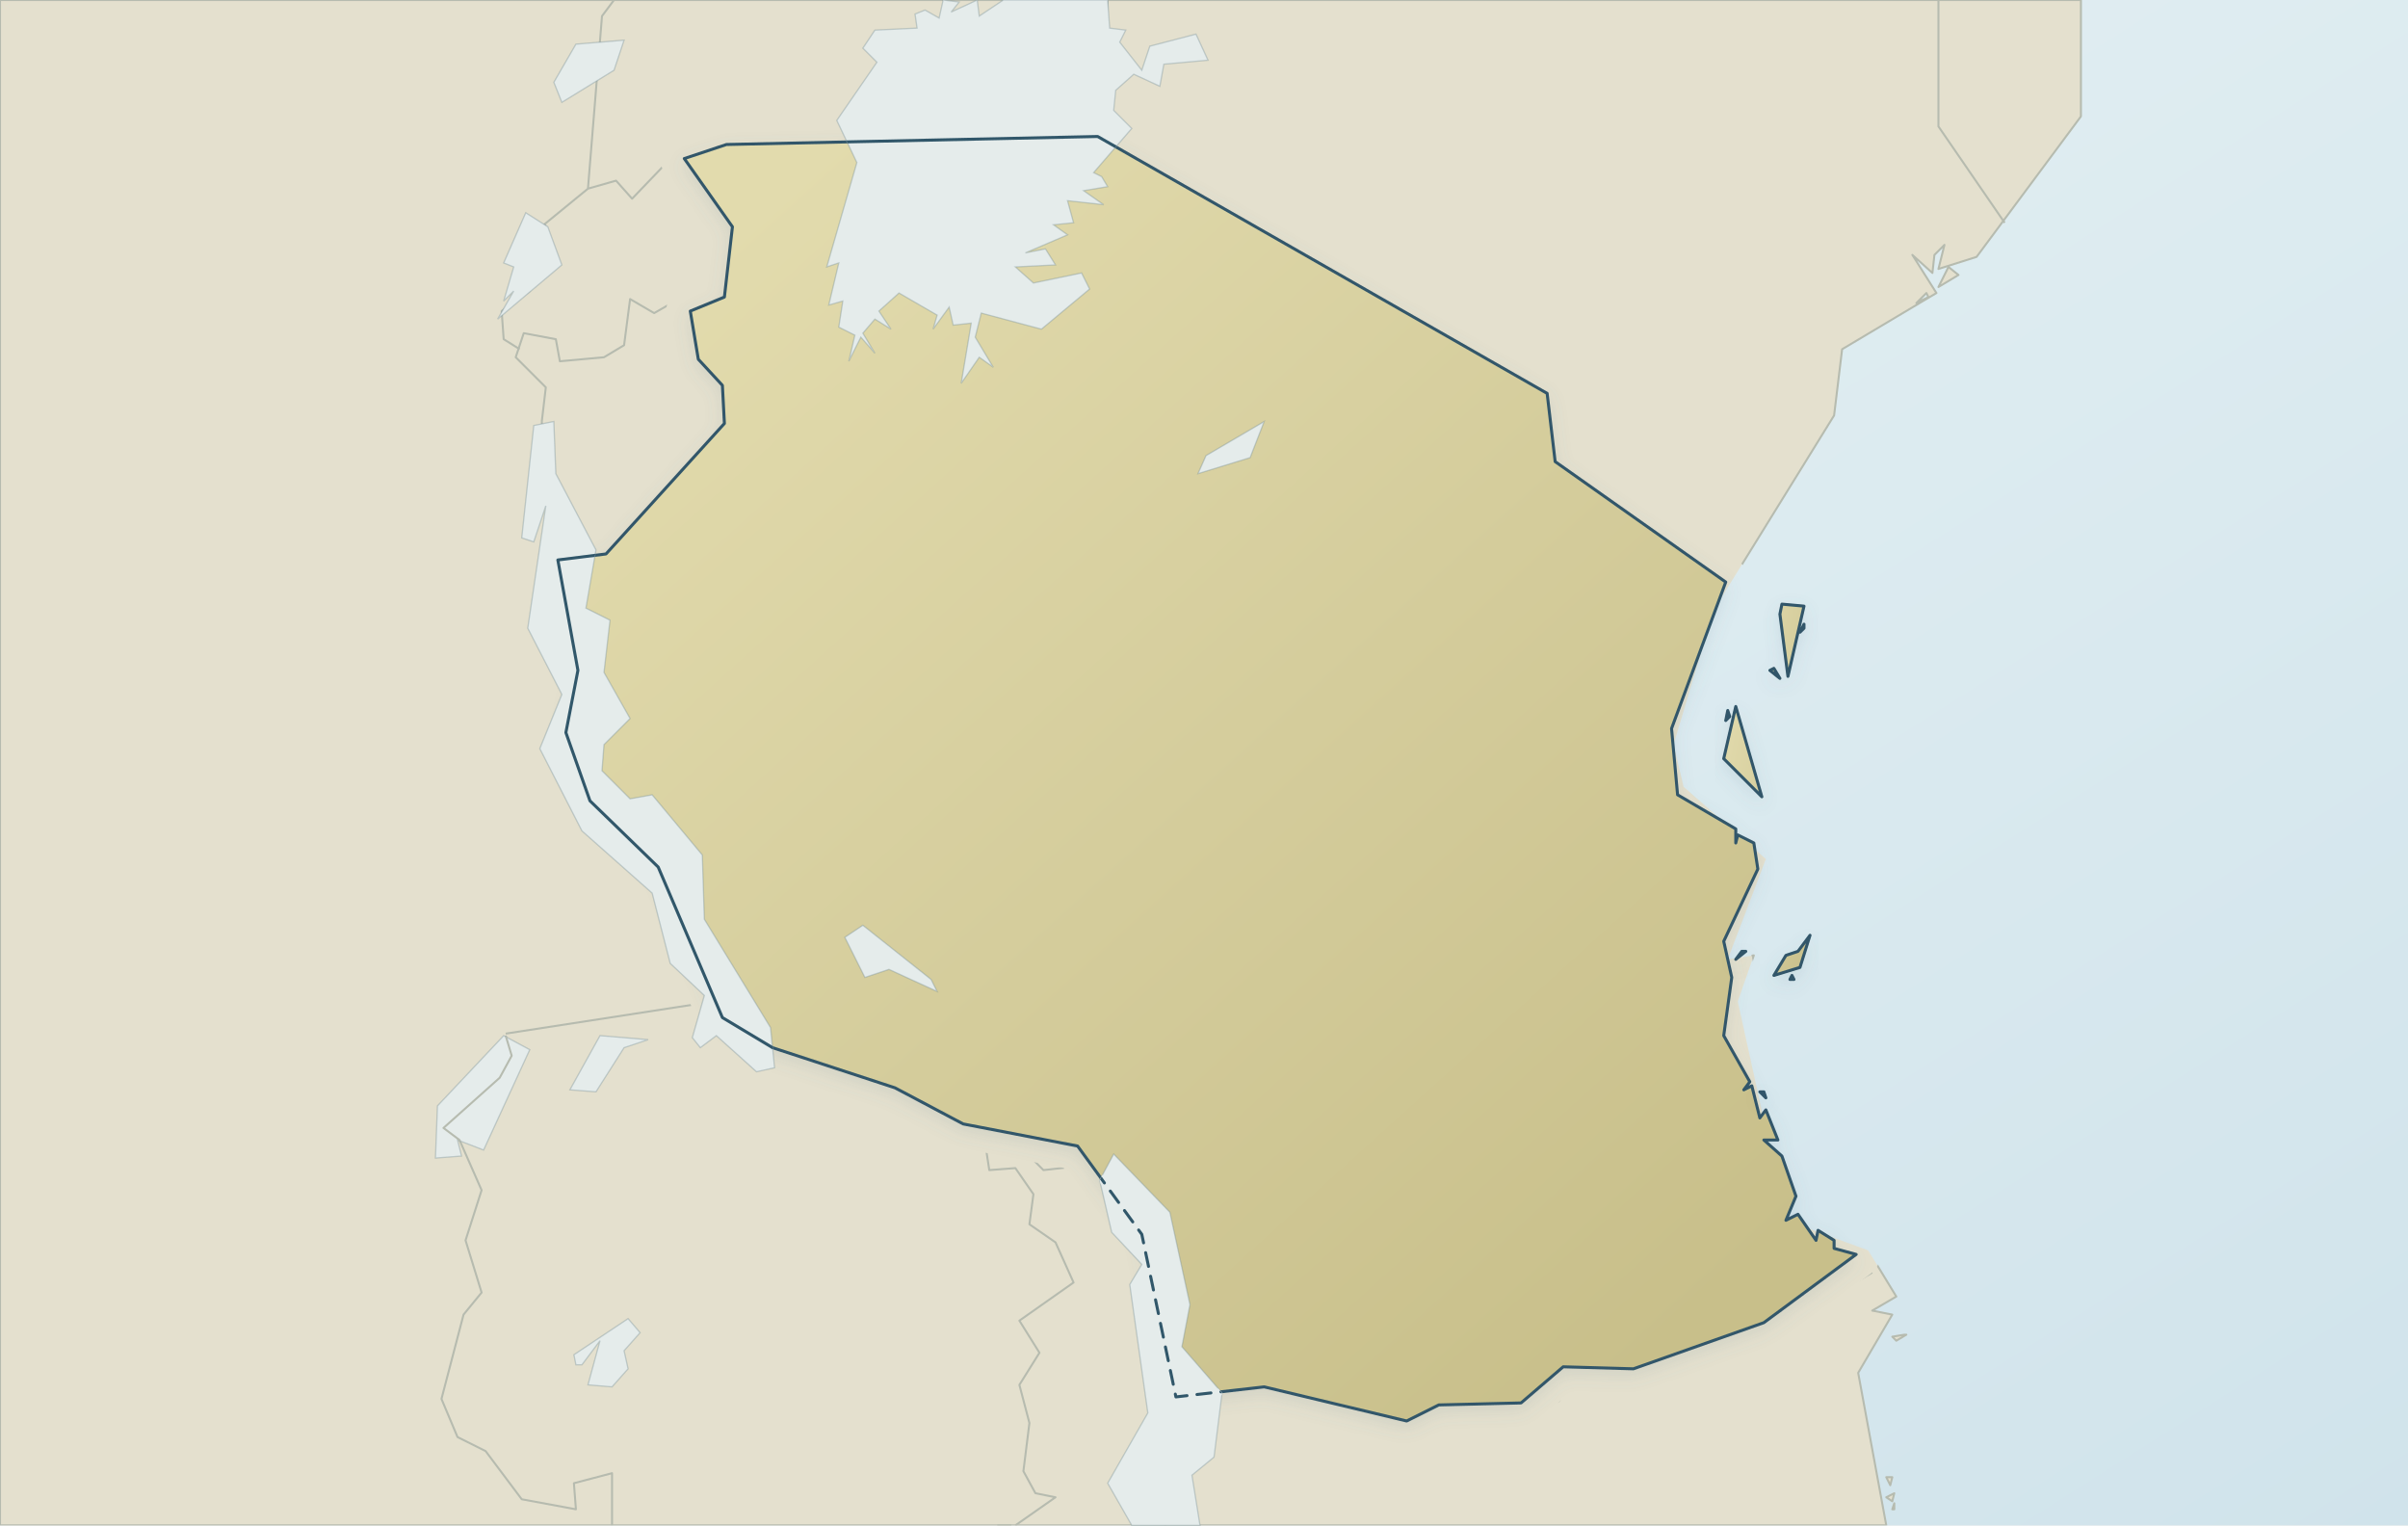
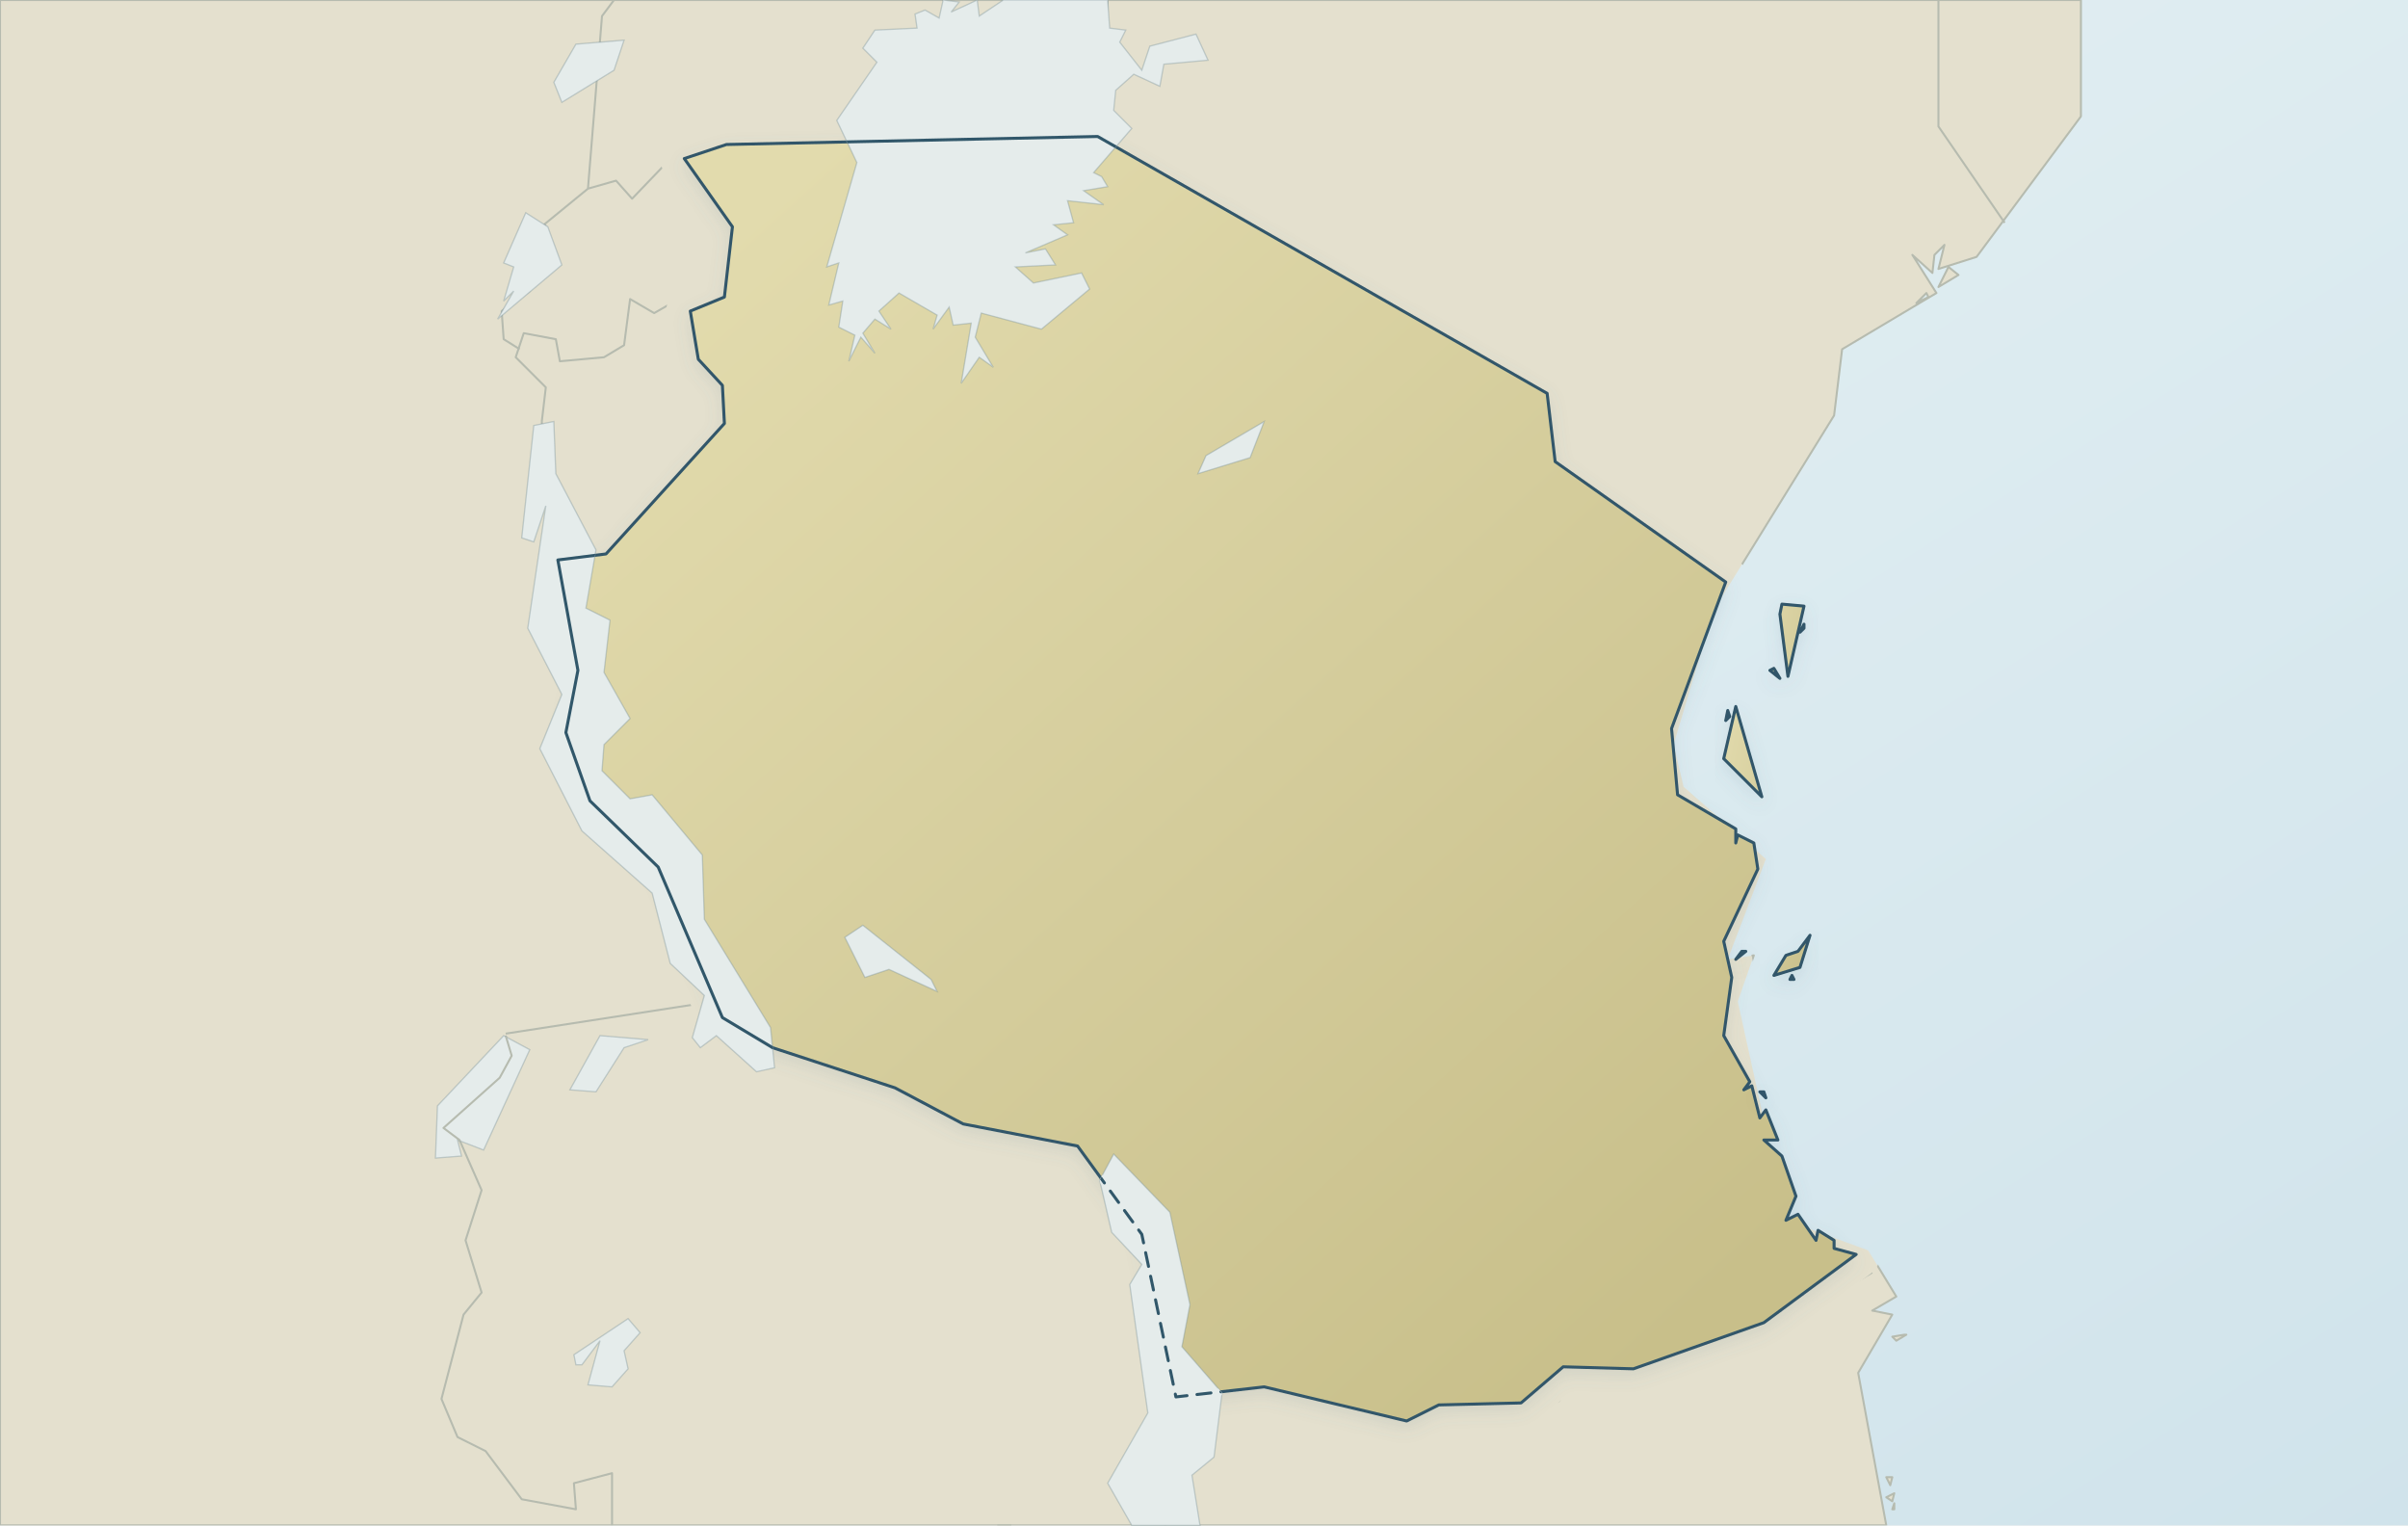
<svg xmlns="http://www.w3.org/2000/svg" viewBox="0 0 1200 760" role="img" aria-label="Map of Tanzania" data-map-style="journey-atlas-map-v3-clean-background" data-map-projection="local-equirectangular-fit-v1">
  <defs>
    <linearGradient id="sea" x1="0" y1="0" x2="1" y2="1">
      <stop offset="0" stop-color="#eaf2f4" />
      <stop offset=".55" stop-color="#dcebf0" />
      <stop offset="1" stop-color="#d0e3eb" />
    </linearGradient>
    <linearGradient id="land" x1=".12" y1=".08" x2=".88" y2=".92">
      <stop offset="0" stop-color="#e2dbad" />
      <stop offset=".52" stop-color="#d4cc9b" />
      <stop offset="1" stop-color="#c8bf8a" />
    </linearGradient>
    <filter id="shadow" x="-10%" y="-10%" width="120%" height="120%">
      <feGaussianBlur in="SourceAlpha" stdDeviation="4" result="b" />
      <feOffset in="b" dy="3" result="o" />
      <feColorMatrix in="o" type="matrix" values="0 0 0 0 .12 0 0 0 0 .22 0 0 0 0 .28 0 0 0 .14 0" />
      <feBlend in="SourceGraphic" mode="normal" />
    </filter>
    <clipPath id="shared-inland-water-clip" clipPathUnits="userSpaceOnUse">
      <path d="M412,133L427,81L417,60L437,31L430,24L436,15L457,14L456,7L461,5L468,9L470,0L478,1L474,6L487,0L488,8L500,0L552,0L553,14L561,15L558,21L569,35L573,23L596,17L602,30L580,32L578,43L565,37L556,45L555,55L564,64L545,86L549,88L552,93L540,95L550,102L532,100L535,111L525,112L532,117L511,126L521,124L526,132L506,133L515,141L539,136L543,144L519,164L489,156L486,168L495,183L488,178L479,191L484,161L475,162L473,153L465,164L467,157L448,146L438,155L444,164L436,159L430,166L436,176L429,168L423,180L426,167L418,163L420,150L413,152L418,131Z" />
      <path d="M260,268L266,212L276,210L277,236L297,274L292,303L304,309L301,335L314,358L301,371L300,384L314,398L325,396L350,426L351,458L384,512L386,532L377,534L357,516L349,522L345,517L351,496L334,480L325,445L290,414L269,373L280,346L263,313L272,252L266,270Z" />
      <path d="M217,577L218,551L251,516L264,523L241,573L228,568L230,576Z" />
      <path d="M248,159L256,145L251,150L256,133L251,131L262,106L273,113L280,132Z" />
      <path d="M280,51L276,41L287,22L311,20L306,35Z" />
      <path d="M313,657L319,664L311,673L313,682L305,691L293,690L299,668L290,680L287,680L286,675Z" />
      <path d="M430,461L464,488L467,494L443,483L431,487L421,467Z" />
      <path d="M323,518L311,522L297,544L284,543L299,516Z" />
      <path d="M597,236L601,227L630,210L623,228Z" />
    </clipPath>
    <clipPath id="malawi-disputed-clip" clipPathUnits="userSpaceOnUse">
      <path d="M548,588L555,575L583,604L593,650L589,671L609,694L605,726L594,735L598,760L564,760L552,739L572,704L563,640L569,630L554,614Z" />
    </clipPath>
    <mask id="exclude-target-border-band" maskUnits="userSpaceOnUse" x="0" y="0" width="1200" height="760">
      <rect width="1200" height="760" fill="white" />
      <path d="M860,290L833,363L836,396L865,413L865,420L866,416L874,420L876,433L859,469L863,487L859,516L872,539L869,543L873,541L877,557L880,553L886,568L879,568L888,576L895,596L890,608L896,605L905,618L906,613L914,618L914,622L925,625L879,659L814,682L779,681L758,699L717,700L701,708L630,691L586,696L569,615L537,571L480,560L446,542L385,522L360,507L328,432L294,399L282,365L288,334L278,279L302,276L361,211L360,192L348,179L344,155L361,148L365,113L341,79L362,72L547,68L771,196L775,230Z" fill="black" stroke="black" stroke-width="24" stroke-linejoin="round" />
    </mask>
  </defs>
  <rect width="1200" height="760" fill="url(#sea)" />
  <path id="geographic-context" d="M880,547L877,544L879,544ZM870,474L865,478L868,474ZM866,499L874,476L861,478L880,428L839,392L834,371L854,304L914,207L918,174L965,146L953,127L963,136L964,127L969,122L966,134L985,128L1037,58L1037,0L0,0L0,760L940,760L926,684L943,655L933,653L945,646L931,623L890,608ZM865,352L878,397L859,378ZM862,357L860,359L861,354ZM884,333L887,338L882,334ZM943,752L944,749L944,752ZM940,746L944,744L943,748ZM943,736L942,740L940,736ZM893,486L894,488L892,488ZM884,486L890,476L896,474L902,466L897,482ZM891,337L887,306L888,301L899,302ZM899,313L897,315L899,311ZM943,666L949,665L950,665L945,668ZM961,148L955,151L960,146ZM966,143L971,133L976,137Z" fill="#e4e0ce" fill-rule="evenodd" stroke="none" />
  <path id="geographic-context-outline" d="M880,547L877,544L879,544ZM870,474L865,478L868,474ZM866,499L874,476L861,478L880,428L839,392L834,371L854,304L914,207L918,174L965,146L953,127L963,136L964,127L969,122L966,134L985,128L1037,58L1037,0L0,0L0,760L940,760L926,684L943,655L933,653L945,646L931,623L890,608ZM865,352L878,397L859,378ZM862,357L860,359L861,354ZM884,333L887,338L882,334ZM943,752L944,749L944,752ZM940,746L944,744L943,748ZM943,736L942,740L940,736ZM893,486L894,488L892,488ZM884,486L890,476L896,474L902,466L897,482ZM891,337L887,306L888,301L899,302ZM899,313L897,315L899,311ZM943,666L949,665L950,665L945,668ZM961,148L955,151L960,146ZM966,143L971,133L976,137Z" fill="none" stroke="#b6bbaf" stroke-width="1" stroke-linejoin="round" mask="url(#exclude-target-border-band)" />
-   <path id="neighbor-borders" mask="url(#exclude-target-border-band)" d="M252,516L255,526L249,537L221,562L229,568L240,593L232,618L240,644L231,655L220,697L228,716L242,723L260,747L287,752L286,739L305,734L305,760M306,0L300,8L293,94L307,90L315,99L338,75L361,71L554,71L765,190L772,208L766,220L860,289M818,690L803,681L786,682L777,698L757,708L731,699L704,709L682,707L680,699L661,690L646,701L590,699L574,737L581,760M497,760L500,760M500,760L504,760M506,760L526,746L516,744L510,733L513,709L508,690L518,674L508,658L535,639L526,619L513,610L515,595L506,582L493,583L491,570L512,575L520,583L538,581L548,588L555,575L572,590L587,622L593,650L589,672L610,698M270,210L272,244L283,276L302,277L340,237L343,222L366,206L366,189L341,182L350,154L340,148L326,156L314,149L311,172L301,178L279,180L277,169L261,166L257,178L272,193L270,210M283,276L278,305L295,352L287,368L290,386L301,405L335,436L362,498L252,515M362,498L378,522L398,521L416,541L432,542L434,550L460,554L490,570M818,690L842,675L864,675L933,634M350,154L366,152L369,135L366,111L345,75M272,112L265,122L264,145L250,155L251,169L259,174M552,0L548,71M293,94L271,112M966,0L966,63L999,111M594,725L599,726L595,732L594,725M592,724L586,725L592,724" fill="none" stroke="#b6bbaf" stroke-width="1" stroke-linejoin="round" />
+   <path id="neighbor-borders" mask="url(#exclude-target-border-band)" d="M252,516L255,526L249,537L221,562L229,568L240,593L232,618L240,644L231,655L220,697L228,716L242,723L260,747L287,752L286,739L305,734L305,760M306,0L300,8L293,94L307,90L315,99L338,75L361,71L554,71L765,190L772,208L766,220L860,289M818,690L803,681L786,682L777,698L757,708L731,699L704,709L682,707L680,699L661,690L646,701L590,699L574,737L581,760M497,760L500,760M500,760L504,760M270,210L272,244L283,276L302,277L340,237L343,222L366,206L366,189L341,182L350,154L340,148L326,156L314,149L311,172L301,178L279,180L277,169L261,166L257,178L272,193L270,210M283,276L278,305L295,352L287,368L290,386L301,405L335,436L362,498L252,515M362,498L378,522L398,521L416,541L432,542L434,550L460,554L490,570M818,690L842,675L864,675L933,634M350,154L366,152L369,135L366,111L345,75M272,112L265,122L264,145L250,155L251,169L259,174M552,0L548,71M293,94L271,112M966,0L966,63L999,111M594,725L599,726L595,732L594,725M592,724L586,725L592,724" fill="none" stroke="#b6bbaf" stroke-width="1" stroke-linejoin="round" />
  <path id="target-country" d="M860,290L833,363L836,396L865,413L865,420L866,416L874,420L876,433L859,469L863,487L859,516L872,539L869,543L873,541L877,557L880,553L886,568L879,568L888,576L895,596L890,608L896,605L905,618L906,613L914,618L914,622L925,625L879,659L814,682L779,681L758,699L717,700L701,708L630,691L586,696L569,615L537,571L480,560L446,542L385,522L360,507L328,432L294,399L282,365L288,334L278,279L302,276L361,211L360,192L348,179L344,155L361,148L365,113L341,79L362,72L547,68L771,196L775,230Z" fill="url(#land)" fill-rule="evenodd" stroke="#31576a" filter="url(#shadow)" stroke-width="1.5" stroke-linejoin="round" stroke-linecap="round" />
  <path id="target-islands" d="M880,547L877,544L879,544Z M870,474L865,478L868,474Z M865,352L878,397L859,378Z M862,357L860,359L861,354Z M884,333L887,338L882,334Z M893,486L894,488L892,488Z M884,486L890,476L896,474L902,466L897,482Z M891,337L887,306L888,301L899,302Z M899,313L897,315L899,311Z" fill="url(#land)" fill-rule="evenodd" stroke="#31576a" filter="url(#shadow)" stroke-width="1.5" stroke-linejoin="round" stroke-linecap="round" />
  <g id="inland-water" fill="#e5eceb" stroke="#6f8a92" stroke-opacity=".35" stroke-width=".65">
    <path d="M412,133L427,81L417,60L437,31L430,24L436,15L457,14L456,7L461,5L468,9L470,0L478,1L474,6L487,0L488,8L500,0L552,0L553,14L561,15L558,21L569,35L573,23L596,17L602,30L580,32L578,43L565,37L556,45L555,55L564,64L545,86L549,88L552,93L540,95L550,102L532,100L535,111L525,112L532,117L511,126L521,124L526,132L506,133L515,141L539,136L543,144L519,164L489,156L486,168L495,183L488,178L479,191L484,161L475,162L473,153L465,164L467,157L448,146L438,155L444,164L436,159L430,166L436,176L429,168L423,180L426,167L418,163L420,150L413,152L418,131Z" />
    <path d="M260,268L266,212L276,210L277,236L297,274L292,303L304,309L301,335L314,358L301,371L300,384L314,398L325,396L350,426L351,458L384,512L386,532L377,534L357,516L349,522L345,517L351,496L334,480L325,445L290,414L269,373L280,346L263,313L272,252L266,270Z" />
    <path d="M548,588L555,575L583,604L593,650L589,671L609,694L605,726L594,735L598,760L564,760L552,739L572,704L563,640L569,630L554,614Z" />
    <path d="M217,577L218,551L251,516L264,523L241,573L228,568L230,576Z" />
    <path d="M248,159L256,145L251,150L256,133L251,131L262,106L273,113L280,132Z" />
    <path d="M280,51L276,41L287,22L311,20L306,35Z" />
    <path d="M313,657L319,664L311,673L313,682L305,691L293,690L299,668L290,680L287,680L286,675Z" />
    <path d="M430,461L464,488L467,494L443,483L431,487L421,467Z" />
    <path d="M323,518L311,522L297,544L284,543L299,516Z" />
    <path d="M597,236L601,227L630,210L623,228Z" />
  </g>
  <path id="neighbor-water-boundary-overlay" d="M252,516L255,526L249,537L221,562L229,568L240,593L232,618L240,644L231,655L220,697L228,716L242,723L260,747L287,752L286,739L305,734L305,760" fill="none" stroke="#b6bbaf" stroke-width="1" stroke-linejoin="round" stroke-linecap="round" clip-path="url(#shared-inland-water-clip)" aria-hidden="true" />
  <path id="target-water-boundary-overlay" d="M860,290L833,363L836,396L865,413L865,420L866,416L874,420L876,433L859,469L863,487L859,516L872,539L869,543L873,541L877,557L880,553L886,568L879,568L888,576L895,596L890,608L896,605L905,618L906,613L914,618L914,622L925,625L879,659L814,682L779,681L758,699L717,700L701,708L630,691L586,696L569,615L537,571L480,560L446,542L385,522L360,507L328,432L294,399L282,365L288,334L278,279L302,276L361,211L360,192L348,179L344,155L361,148L365,113L341,79L362,72L547,68L771,196L775,230Z" fill="none" stroke="#31576a" stroke-width="1.5" stroke-linejoin="round" stroke-linecap="round" clip-path="url(#shared-inland-water-clip)" />
  <g id="disputed-malawi-lake-boundary" fill="none" stroke-linejoin="round" stroke-linecap="round" aria-hidden="true" clip-path="url(#malawi-disputed-clip)">
    <path d="M860,290L833,363L836,396L865,413L865,420L866,416L874,420L876,433L859,469L863,487L859,516L872,539L869,543L873,541L877,557L880,553L886,568L879,568L888,576L895,596L890,608L896,605L905,618L906,613L914,618L914,622L925,625L879,659L814,682L779,681L758,699L717,700L701,708L630,691L586,696L569,615L537,571L480,560L446,542L385,522L360,507L328,432L294,399L282,365L288,334L278,279L302,276L361,211L360,192L348,179L344,155L361,148L365,113L341,79L362,72L547,68L771,196L775,230Z" stroke="#e5eceb" stroke-width="3.4" />
    <path d="M860,290L833,363L836,396L865,413L865,420L866,416L874,420L876,433L859,469L863,487L859,516L872,539L869,543L873,541L877,557L880,553L886,568L879,568L888,576L895,596L890,608L896,605L905,618L906,613L914,618L914,622L925,625L879,659L814,682L779,681L758,699L717,700L701,708L630,691L586,696L569,615L537,571L480,560L446,542L385,522L360,507L328,432L294,399L282,365L288,334L278,279L302,276L361,211L360,192L348,179L344,155L361,148L365,113L341,79L362,72L547,68L771,196L775,230Z" stroke="#31576a" stroke-width="1.5" stroke-dasharray="7 5" />
  </g>
</svg>
